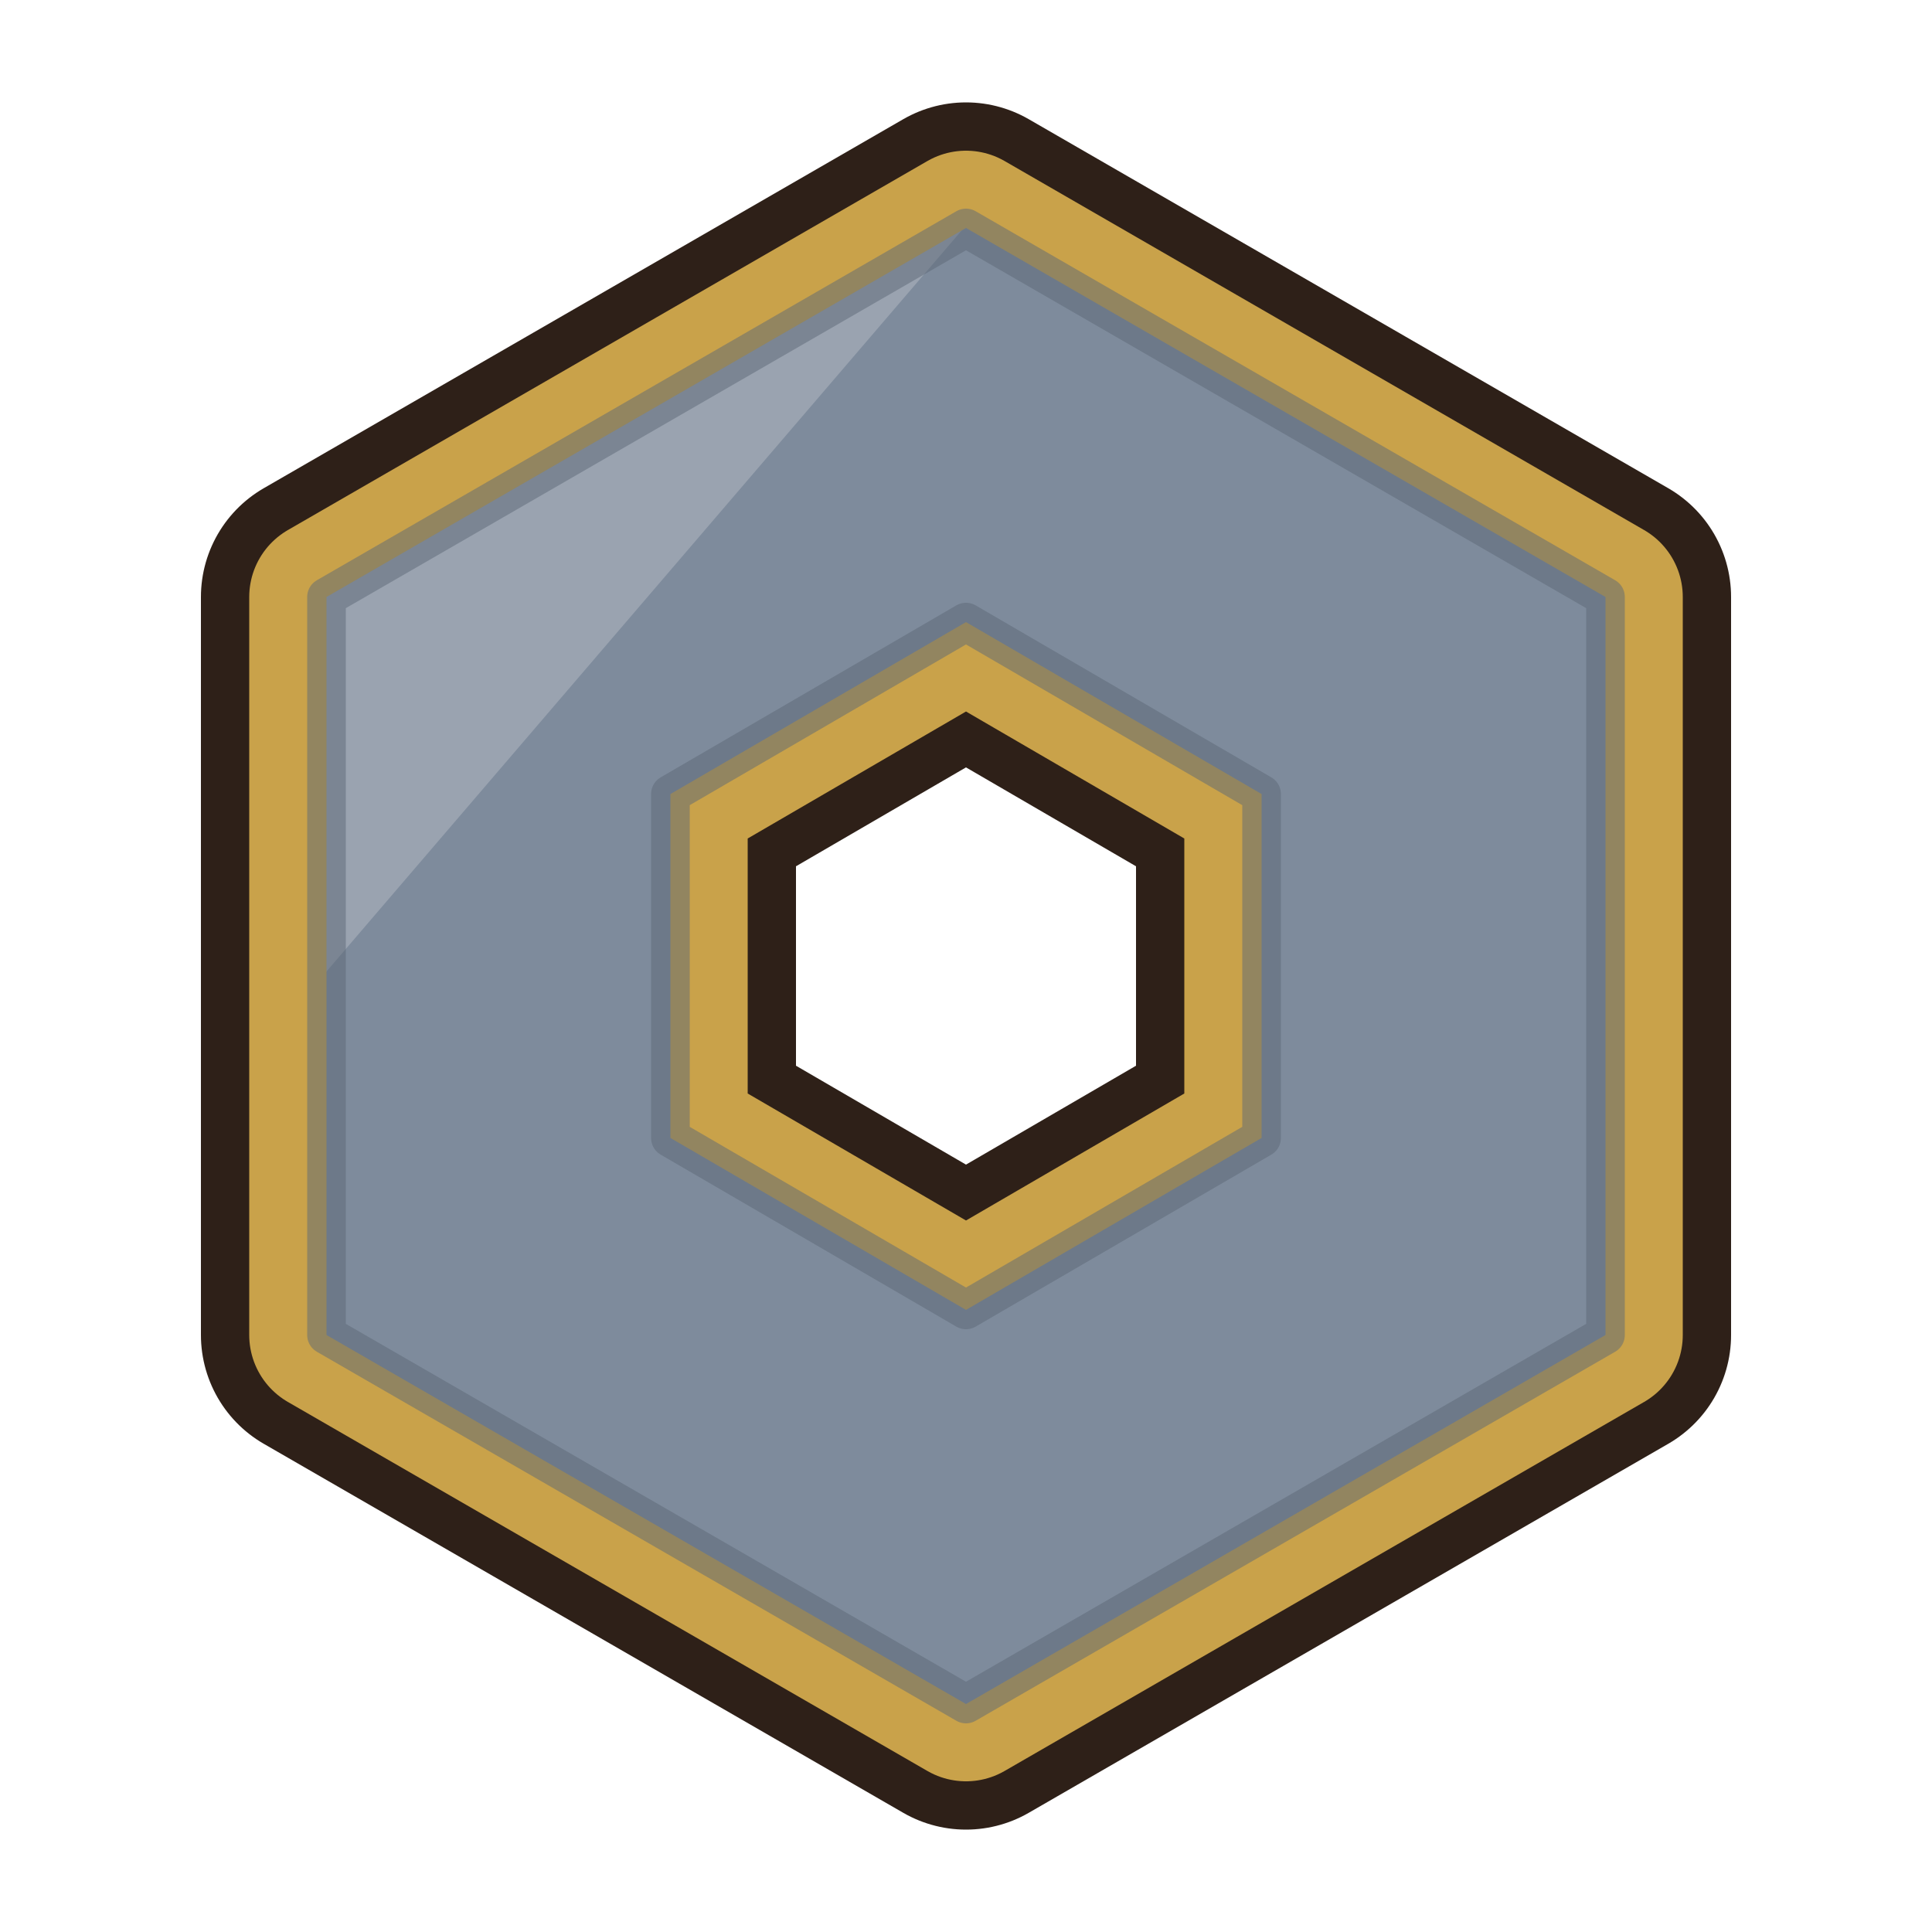
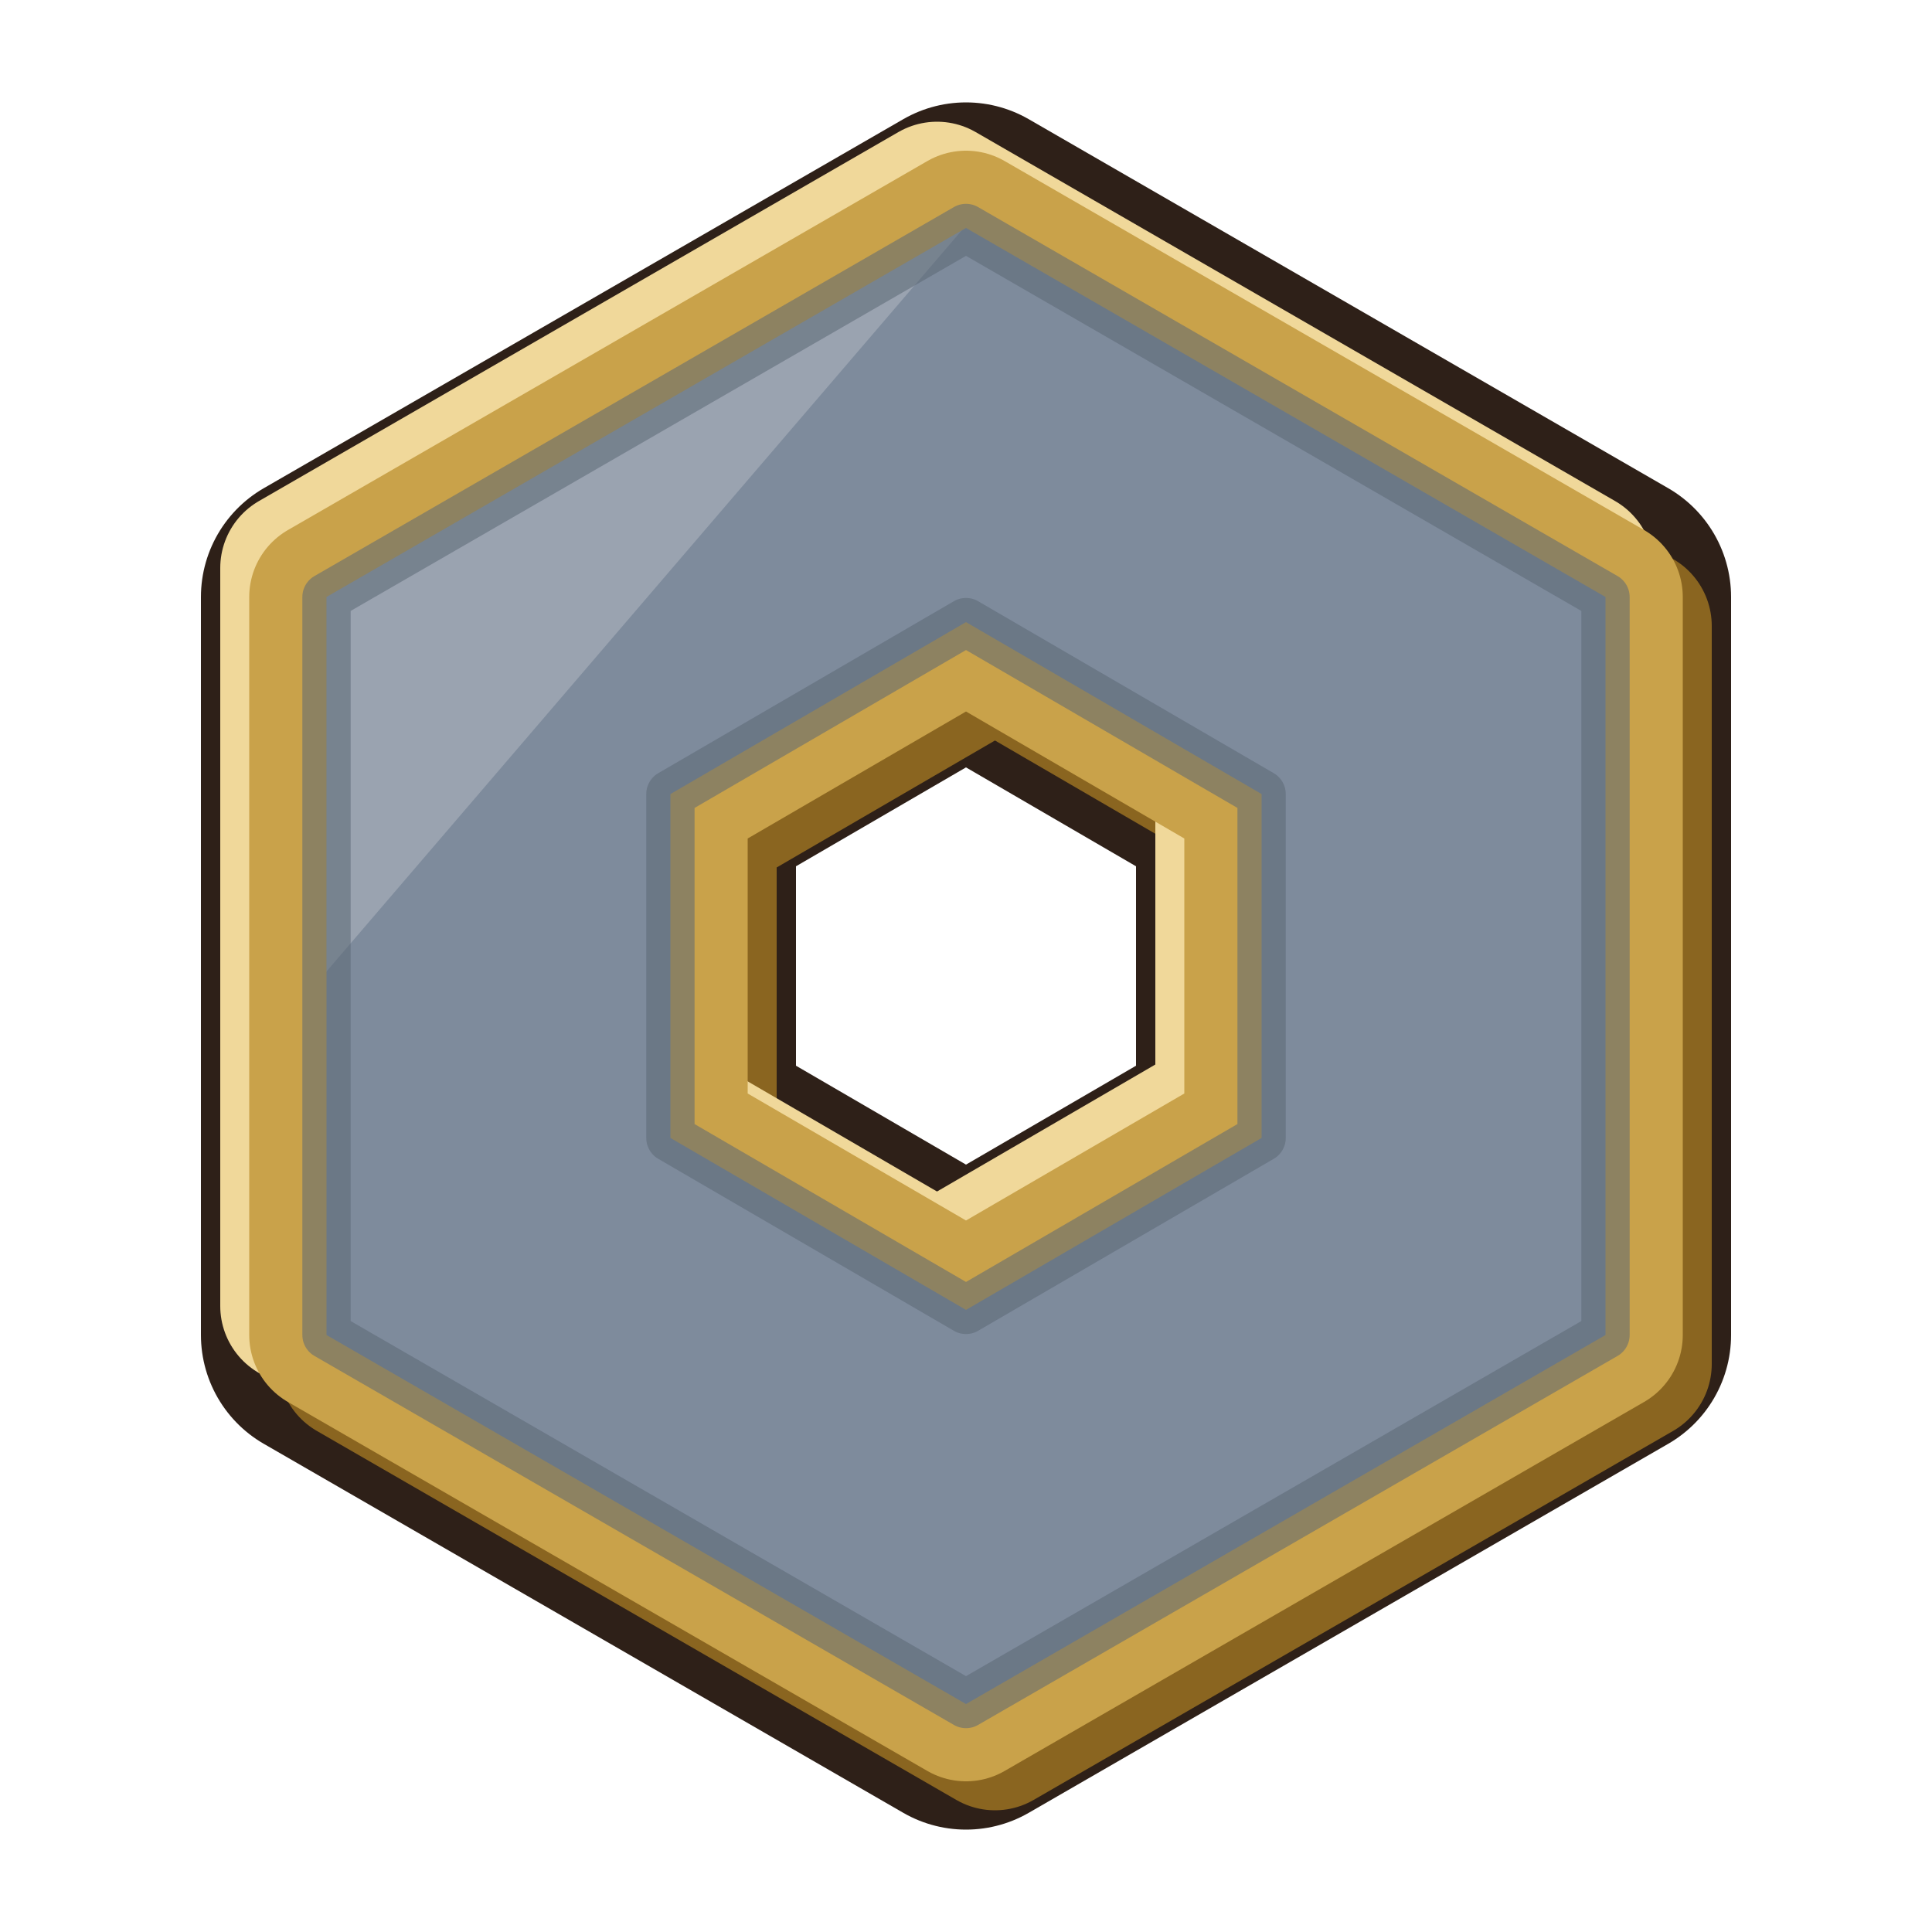
<svg xmlns="http://www.w3.org/2000/svg" viewBox="-50 -50 100 100" width="96" height="96" role="img" aria-label="Champion de Suerebe">
  <path d="M0.0-38.2 33.1-19.1 33.1 19.1 0.0 38.2-33.1 19.1-33.1-19.1ZM0.0-17.8 15.3-8.9 15.3 8.9 0.0 17.8-15.3 8.9-15.3-8.9Z" fill="none" stroke="#2e2018" stroke-width="13" stroke-linejoin="round" />
-   <path d="M0.0-38.2 33.1-19.1 33.1 19.1 0.0 38.2-33.1 19.1-33.1-19.1ZM0.0-17.8 15.3-8.9 15.3 8.9 0.0 17.8-15.3 8.9-15.3-8.9Z" fill="none" stroke="#c9a24a" stroke-width="8" stroke-linejoin="round" />
+   <g stroke-width="8" stroke-linejoin="round" fill="none">
+     <path d="M0.0-38.2 33.1-19.1 33.1 19.1 0.0 38.2-33.1 19.1-33.1-19.1ZM0.0-17.8 15.3-8.9 15.3 8.9 0.0 17.8-15.3 8.9-15.3-8.9Z" stroke="#8a6520" transform="translate(1.5 1.5)" />
+     <path d="M0.0-38.2 33.1-19.1 33.1 19.1 0.0 38.2-33.1 19.1-33.1-19.1ZM0.0-17.8 15.3-8.9 15.3 8.9 0.0 17.8-15.3 8.9-15.3-8.9Z" stroke="#f0d89a" transform="translate(-1.5 -1.5)" />
+     <path d="M0.0-38.2 33.1-19.1 33.1 19.1 0.0 38.2-33.1 19.1-33.1-19.1ZM0.0-17.8 15.3-8.9 15.3 8.9 0.0 17.8-15.3 8.9-15.3-8.9Z" stroke="#c9a24a" />
+   </g>
  <path d="M0.0-38.2 33.1-19.1 33.1 19.1 0.0 38.2-33.1 19.1-33.1-19.1ZM0.0-17.8 15.3-8.9 15.3 8.9 0.0 17.8-15.3 8.9-15.3-8.9Z" fill="#7e8b9c" fill-rule="evenodd" />
  <clipPath id="r-arene-suerebe">
    <path d="M0.0-38.2 33.1-19.1 33.1 19.1 0.0 38.2-33.1 19.1-33.1-19.1ZM0.0-17.8 15.3-8.9 15.3 8.9 0.0 17.8-15.3 8.9-15.3-8.9Z" />
  </clipPath>
  <path d="M-50-50H10L-50 20Z" fill="#fffbf7" opacity=".22" clip-path="url(#r-arene-suerebe)" />
-   <path d="M0.0-38.2 33.1-19.1 33.1 19.1 0.0 38.2-33.1 19.1-33.1-19.1ZM0.0-17.8 15.3-8.9 15.3 8.9 0.0 17.8-15.3 8.9-15.3-8.9Z" fill="none" stroke="#5b6775" stroke-width="2" stroke-linejoin="round" fill-rule="evenodd" opacity=".5" />
+   <path d="M0.0-38.2 33.1-19.1 33.1 19.1 0.0 38.2-33.1 19.1-33.1-19.1ZM0.0-17.8 15.3-8.9 15.3 8.9 0.0 17.8-15.3 8.9-15.3-8.9Z" fill="none" stroke="#5b6775" stroke-width="2.5" stroke-linejoin="round" fill-rule="evenodd" opacity=".55" />
</svg>
